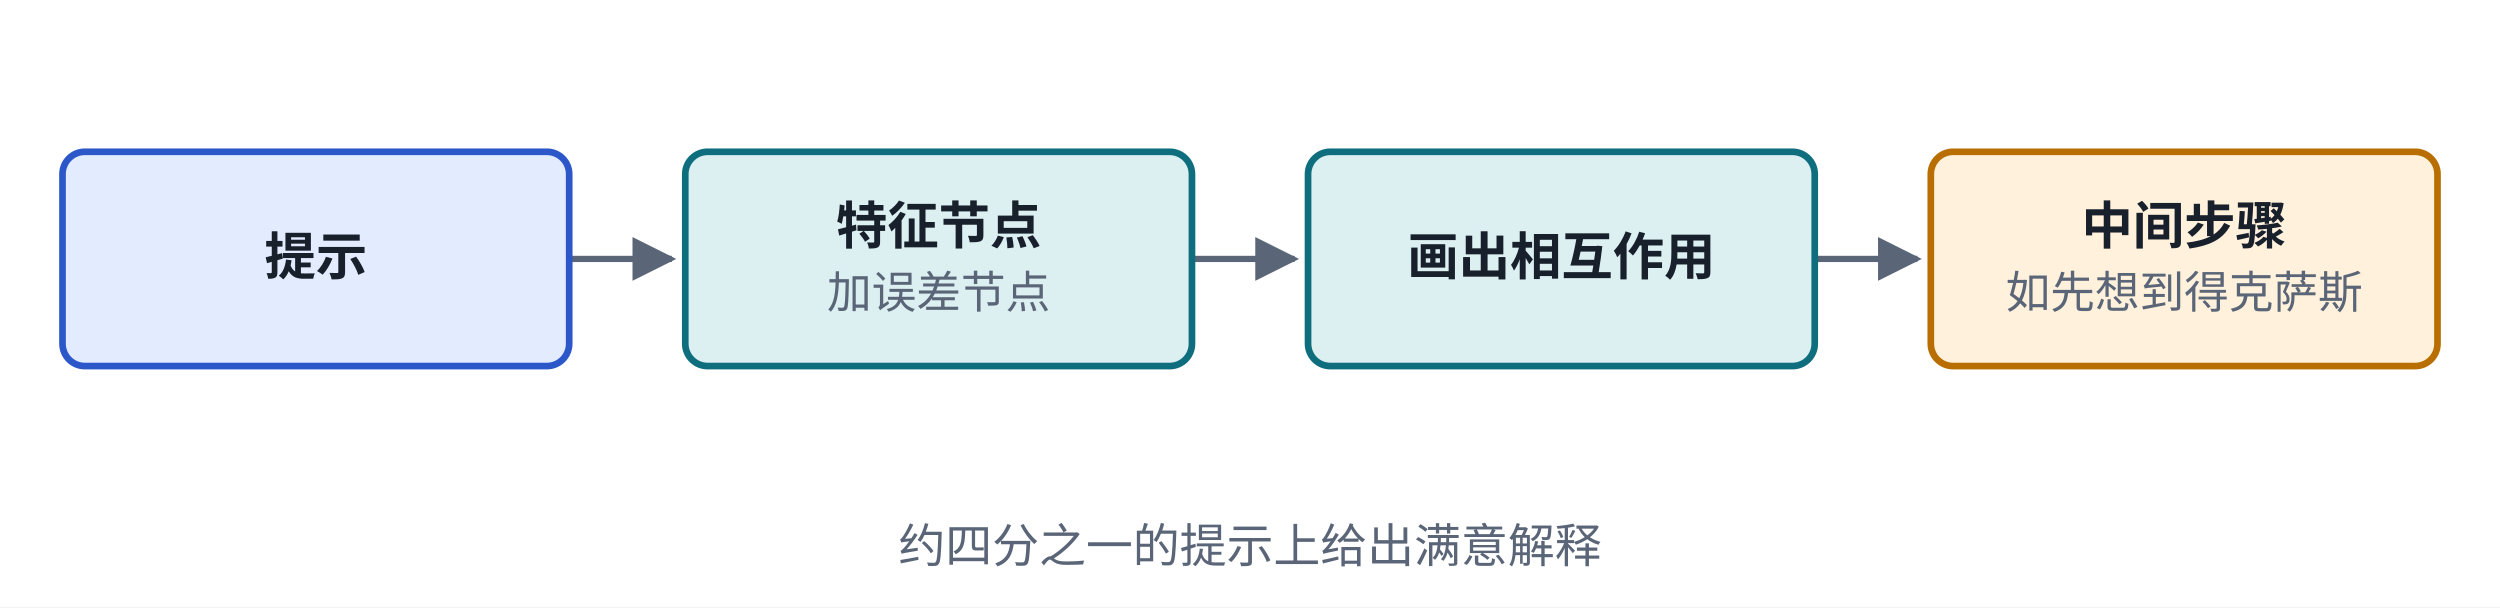
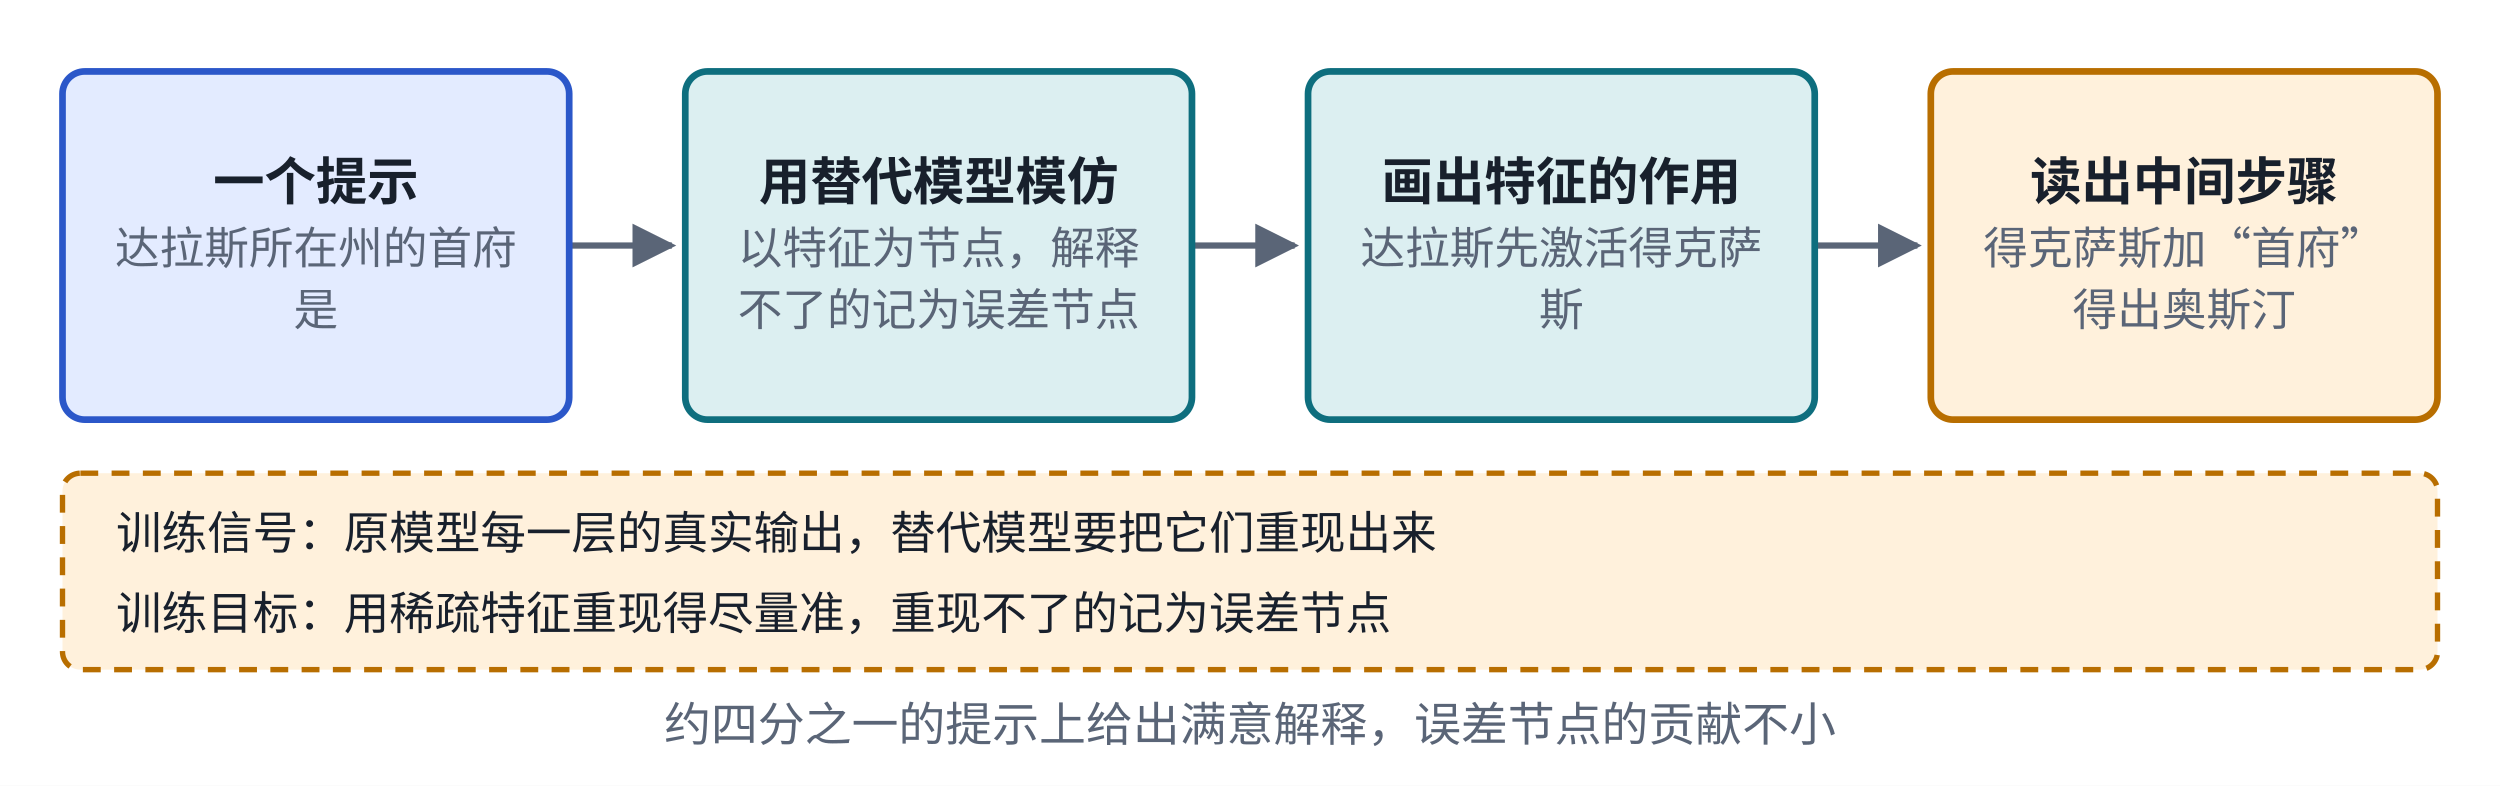
- <svg xmlns="http://www.w3.org/2000/svg" viewBox="0 0 560 136" width="560" height="136" role="img" aria-label="归因图结构">
+ <svg xmlns="http://www.w3.org/2000/svg" viewBox="0 0 560 176" width="560" height="176" role="img" aria-label="归因图结构">
  <defs>
    <marker id="ah-cardc1" viewBox="0 0 10 10" refX="9" refY="5" markerWidth="7" markerHeight="7" orient="auto-start-reverse">
      <path d="M0,0 L10,5 L0,10 z" fill="#5A6577" />
    </marker>
  </defs>
-   <rect x="0" y="0" width="560" height="136" fill="#ffffff" />
-   <path d="M127.5,58 L150.5,58" fill="none" stroke="#5A6577" stroke-width="1.4" marker-end="url(#ah-cardc1)" />
-   <path d="M267,58 L290,58" fill="none" stroke="#5A6577" stroke-width="1.4" marker-end="url(#ah-cardc1)" />
-   <path d="M406.5,58 L429.5,58" fill="none" stroke="#5A6577" stroke-width="1.4" marker-end="url(#ah-cardc1)" />
-   <rect x="14" y="34" width="113.5" height="48" rx="5" fill="#E3EBFF" stroke="#2B57C9" stroke-width="1.5" />
-   <rect x="153.5" y="34" width="113.5" height="48" rx="5" fill="#DCEFF1" stroke="#0E6E7E" stroke-width="1.5" />
-   <rect x="293" y="34" width="113.5" height="48" rx="5" fill="#DCEFF1" stroke="#0E6E7E" stroke-width="1.5" />
-   <rect x="432.5" y="34" width="113.5" height="48" rx="5" fill="#FFF1DC" stroke="#B86E00" stroke-width="1.5" />
-   <text x="70.75" y="61.565" text-anchor="middle" font-size="11.5" font-weight="600" fill="#18202C" font-family="PingFang SC, Noto Sans CJK SC, Microsoft YaHei, sans-serif">提示</text>
-   <text x="210.25" y="54.665" text-anchor="middle" font-size="11.5" font-weight="600" fill="#18202C" font-family="PingFang SC, Noto Sans CJK SC, Microsoft YaHei, sans-serif">特征节点</text>
-   <text x="210.25" y="69.035" text-anchor="middle" font-size="10" font-weight="400" fill="#5A6577" font-family="PingFang SC, Noto Sans CJK SC, Microsoft YaHei, sans-serif">加误差节点</text>
-   <text x="349.75" y="61.565" text-anchor="middle" font-size="11.5" font-weight="600" fill="#18202C" font-family="PingFang SC, Noto Sans CJK SC, Microsoft YaHei, sans-serif">画出相互作用</text>
-   <text x="489.25" y="54.665" text-anchor="middle" font-size="11.5" font-weight="600" fill="#18202C" font-family="PingFang SC, Noto Sans CJK SC, Microsoft YaHei, sans-serif">中间步骤</text>
-   <text x="489.25" y="69.035" text-anchor="middle" font-size="10" font-weight="400" fill="#5A6577" font-family="PingFang SC, Noto Sans CJK SC, Microsoft YaHei, sans-serif">如先想到得克萨斯</text>
-   <text x="280" y="126" text-anchor="middle" font-size="10.5" font-weight="500" fill="#5A6577" font-family="PingFang SC, Noto Sans CJK SC, Microsoft YaHei, sans-serif">约四分之一的提示上给出满意解释</text>
+   <rect x="0" y="0" width="560" height="176" fill="#ffffff" />
+   <path d="M127.5,55 L150.5,55" fill="none" stroke="#5A6577" stroke-width="1.4" marker-end="url(#ah-cardc1)" />
+   <path d="M267,55 L290,55" fill="none" stroke="#5A6577" stroke-width="1.4" marker-end="url(#ah-cardc1)" />
+   <path d="M406.5,55 L429.5,55" fill="none" stroke="#5A6577" stroke-width="1.4" marker-end="url(#ah-cardc1)" />
+   <rect x="14" y="106" width="532" height="44" rx="4" fill="#FFF1DC" stroke="#B86E00" stroke-width="1.2" stroke-dasharray="4 3" />
+   <rect x="14" y="16" width="113.5" height="78" rx="5" fill="#E3EBFF" stroke="#2B57C9" stroke-width="1.5" />
+   <rect x="153.5" y="16" width="113.5" height="78" rx="5" fill="#DCEFF1" stroke="#0E6E7E" stroke-width="1.5" />
+   <rect x="293" y="16" width="113.5" height="78" rx="5" fill="#DCEFF1" stroke="#0E6E7E" stroke-width="1.5" />
+   <rect x="432.5" y="16" width="113.5" height="78" rx="5" fill="#FFF1DC" stroke="#B86E00" stroke-width="1.5" />
+   <text x="26" y="123" text-anchor="start" font-size="10.2" font-weight="500" fill="#18202C" font-family="PingFang SC, Noto Sans CJK SC, Microsoft YaHei, sans-serif">训练信号：原模型每一层的真实输出，替代模型要把它们重现出来</text>
+   <text x="26" y="141" text-anchor="start" font-size="10.2" font-weight="500" fill="#18202C" font-family="PingFang SC, Noto Sans CJK SC, Microsoft YaHei, sans-serif">训练目标：用稀疏特征重现得尽量准，重现不了的记为误差节点</text>
+   <text x="70.75" y="44.765" text-anchor="middle" font-size="11.5" font-weight="600" fill="#18202C" font-family="PingFang SC, Noto Sans CJK SC, Microsoft YaHei, sans-serif">一个提示</text>
+   <text x="70.75" y="59.135" text-anchor="middle" font-size="10" font-weight="400" fill="#5A6577" font-family="PingFang SC, Noto Sans CJK SC, Microsoft YaHei, sans-serif">达拉斯所在州的首府</text>
+   <text x="70.75" y="72.935" text-anchor="middle" font-size="10" font-weight="400" fill="#5A6577" font-family="PingFang SC, Noto Sans CJK SC, Microsoft YaHei, sans-serif">是</text>
+   <text x="210.25" y="44.765" text-anchor="middle" font-size="11.5" font-weight="600" fill="#18202C" font-family="PingFang SC, Noto Sans CJK SC, Microsoft YaHei, sans-serif">用替代模型模仿</text>
+   <text x="210.25" y="59.135" text-anchor="middle" font-size="10" font-weight="400" fill="#5A6577" font-family="PingFang SC, Noto Sans CJK SC, Microsoft YaHei, sans-serif">以特征为节点，解释</text>
+   <text x="210.25" y="72.935" text-anchor="middle" font-size="10" font-weight="400" fill="#5A6577" font-family="PingFang SC, Noto Sans CJK SC, Microsoft YaHei, sans-serif">不了的记为误差节点</text>
+   <text x="349.75" y="44.765" text-anchor="middle" font-size="11.5" font-weight="600" fill="#18202C" font-family="PingFang SC, Noto Sans CJK SC, Microsoft YaHei, sans-serif">画出特征的作用</text>
+   <text x="349.75" y="59.135" text-anchor="middle" font-size="10" font-weight="400" fill="#5A6577" font-family="PingFang SC, Noto Sans CJK SC, Microsoft YaHei, sans-serif">达拉斯先激活得克萨</text>
+   <text x="349.75" y="72.935" text-anchor="middle" font-size="10" font-weight="400" fill="#5A6577" font-family="PingFang SC, Noto Sans CJK SC, Microsoft YaHei, sans-serif">斯</text>
+   <text x="489.25" y="44.765" text-anchor="middle" font-size="11.5" font-weight="600" fill="#18202C" font-family="PingFang SC, Noto Sans CJK SC, Microsoft YaHei, sans-serif">读出中间步骤</text>
+   <text x="489.25" y="59.135" text-anchor="middle" font-size="10" font-weight="400" fill="#5A6577" font-family="PingFang SC, Noto Sans CJK SC, Microsoft YaHei, sans-serif">得克萨斯加“首府”</text>
+   <text x="489.25" y="72.935" text-anchor="middle" font-size="10" font-weight="400" fill="#5A6577" font-family="PingFang SC, Noto Sans CJK SC, Microsoft YaHei, sans-serif">得出奥斯汀</text>
+   <text x="280" y="166" text-anchor="middle" font-size="10.5" font-weight="500" fill="#5A6577" font-family="PingFang SC, Noto Sans CJK SC, Microsoft YaHei, sans-serif">约四分之一的提示上给出满意解释，误差节点的贡献不小</text>
</svg>
